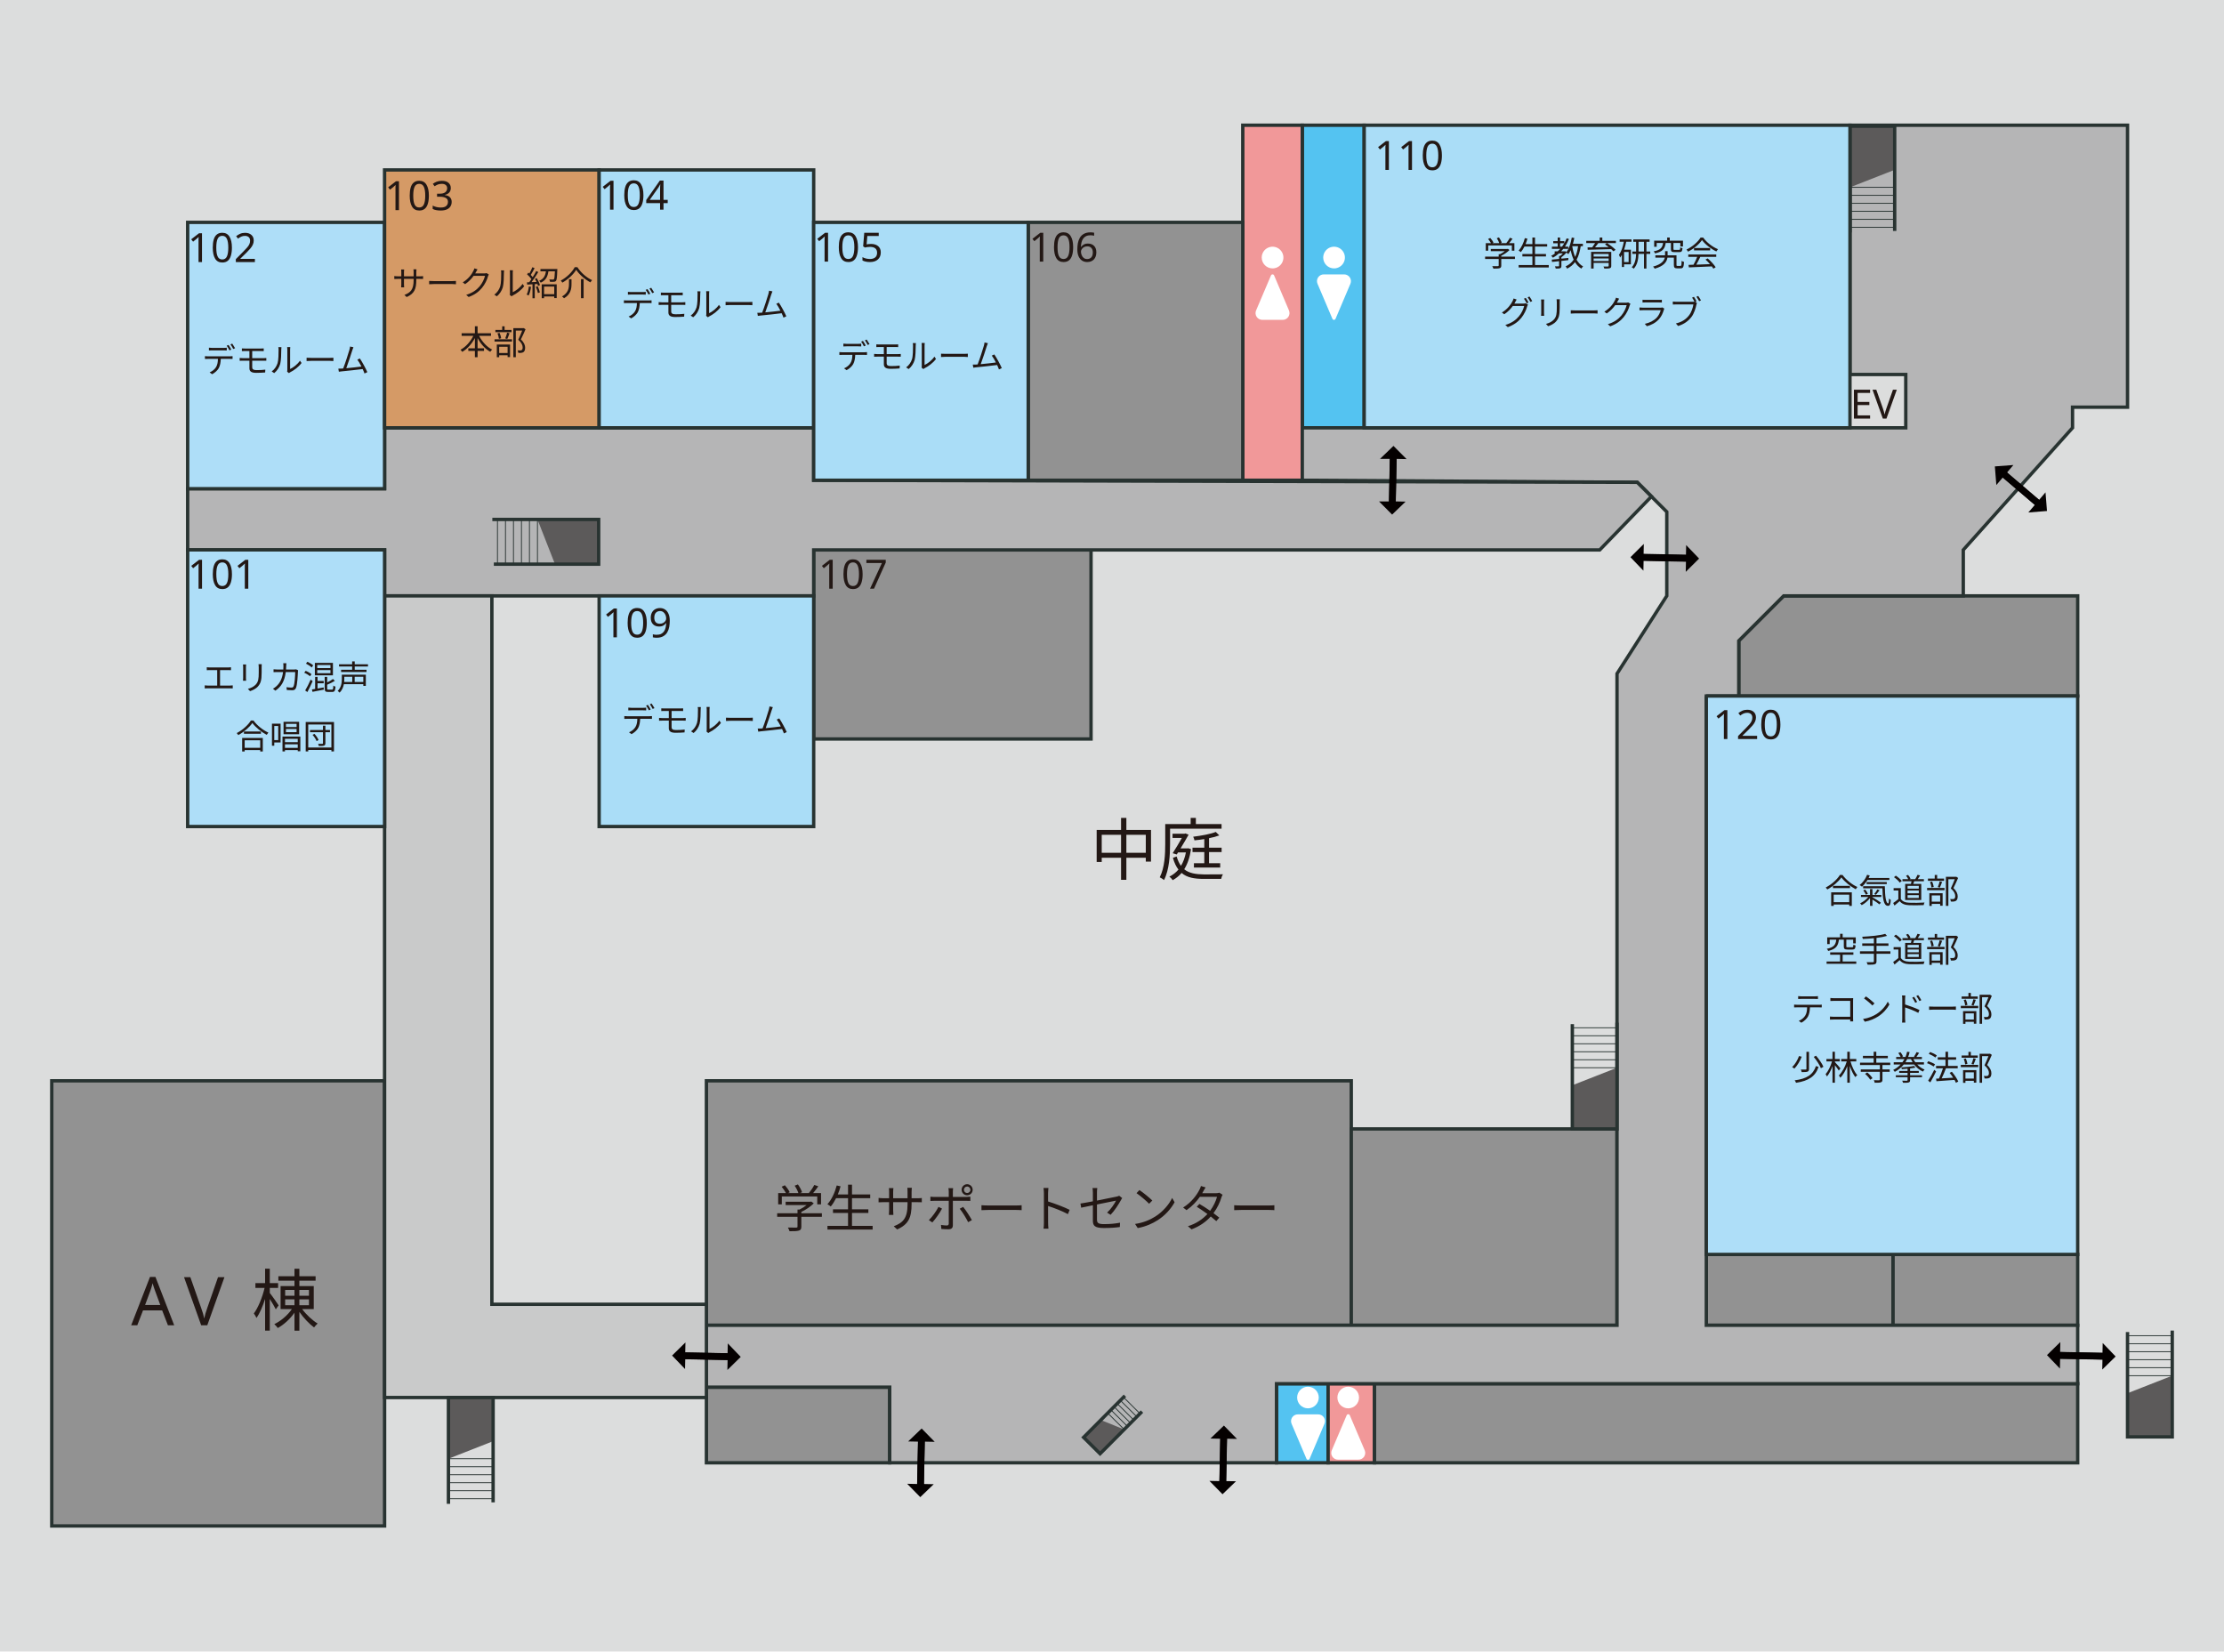
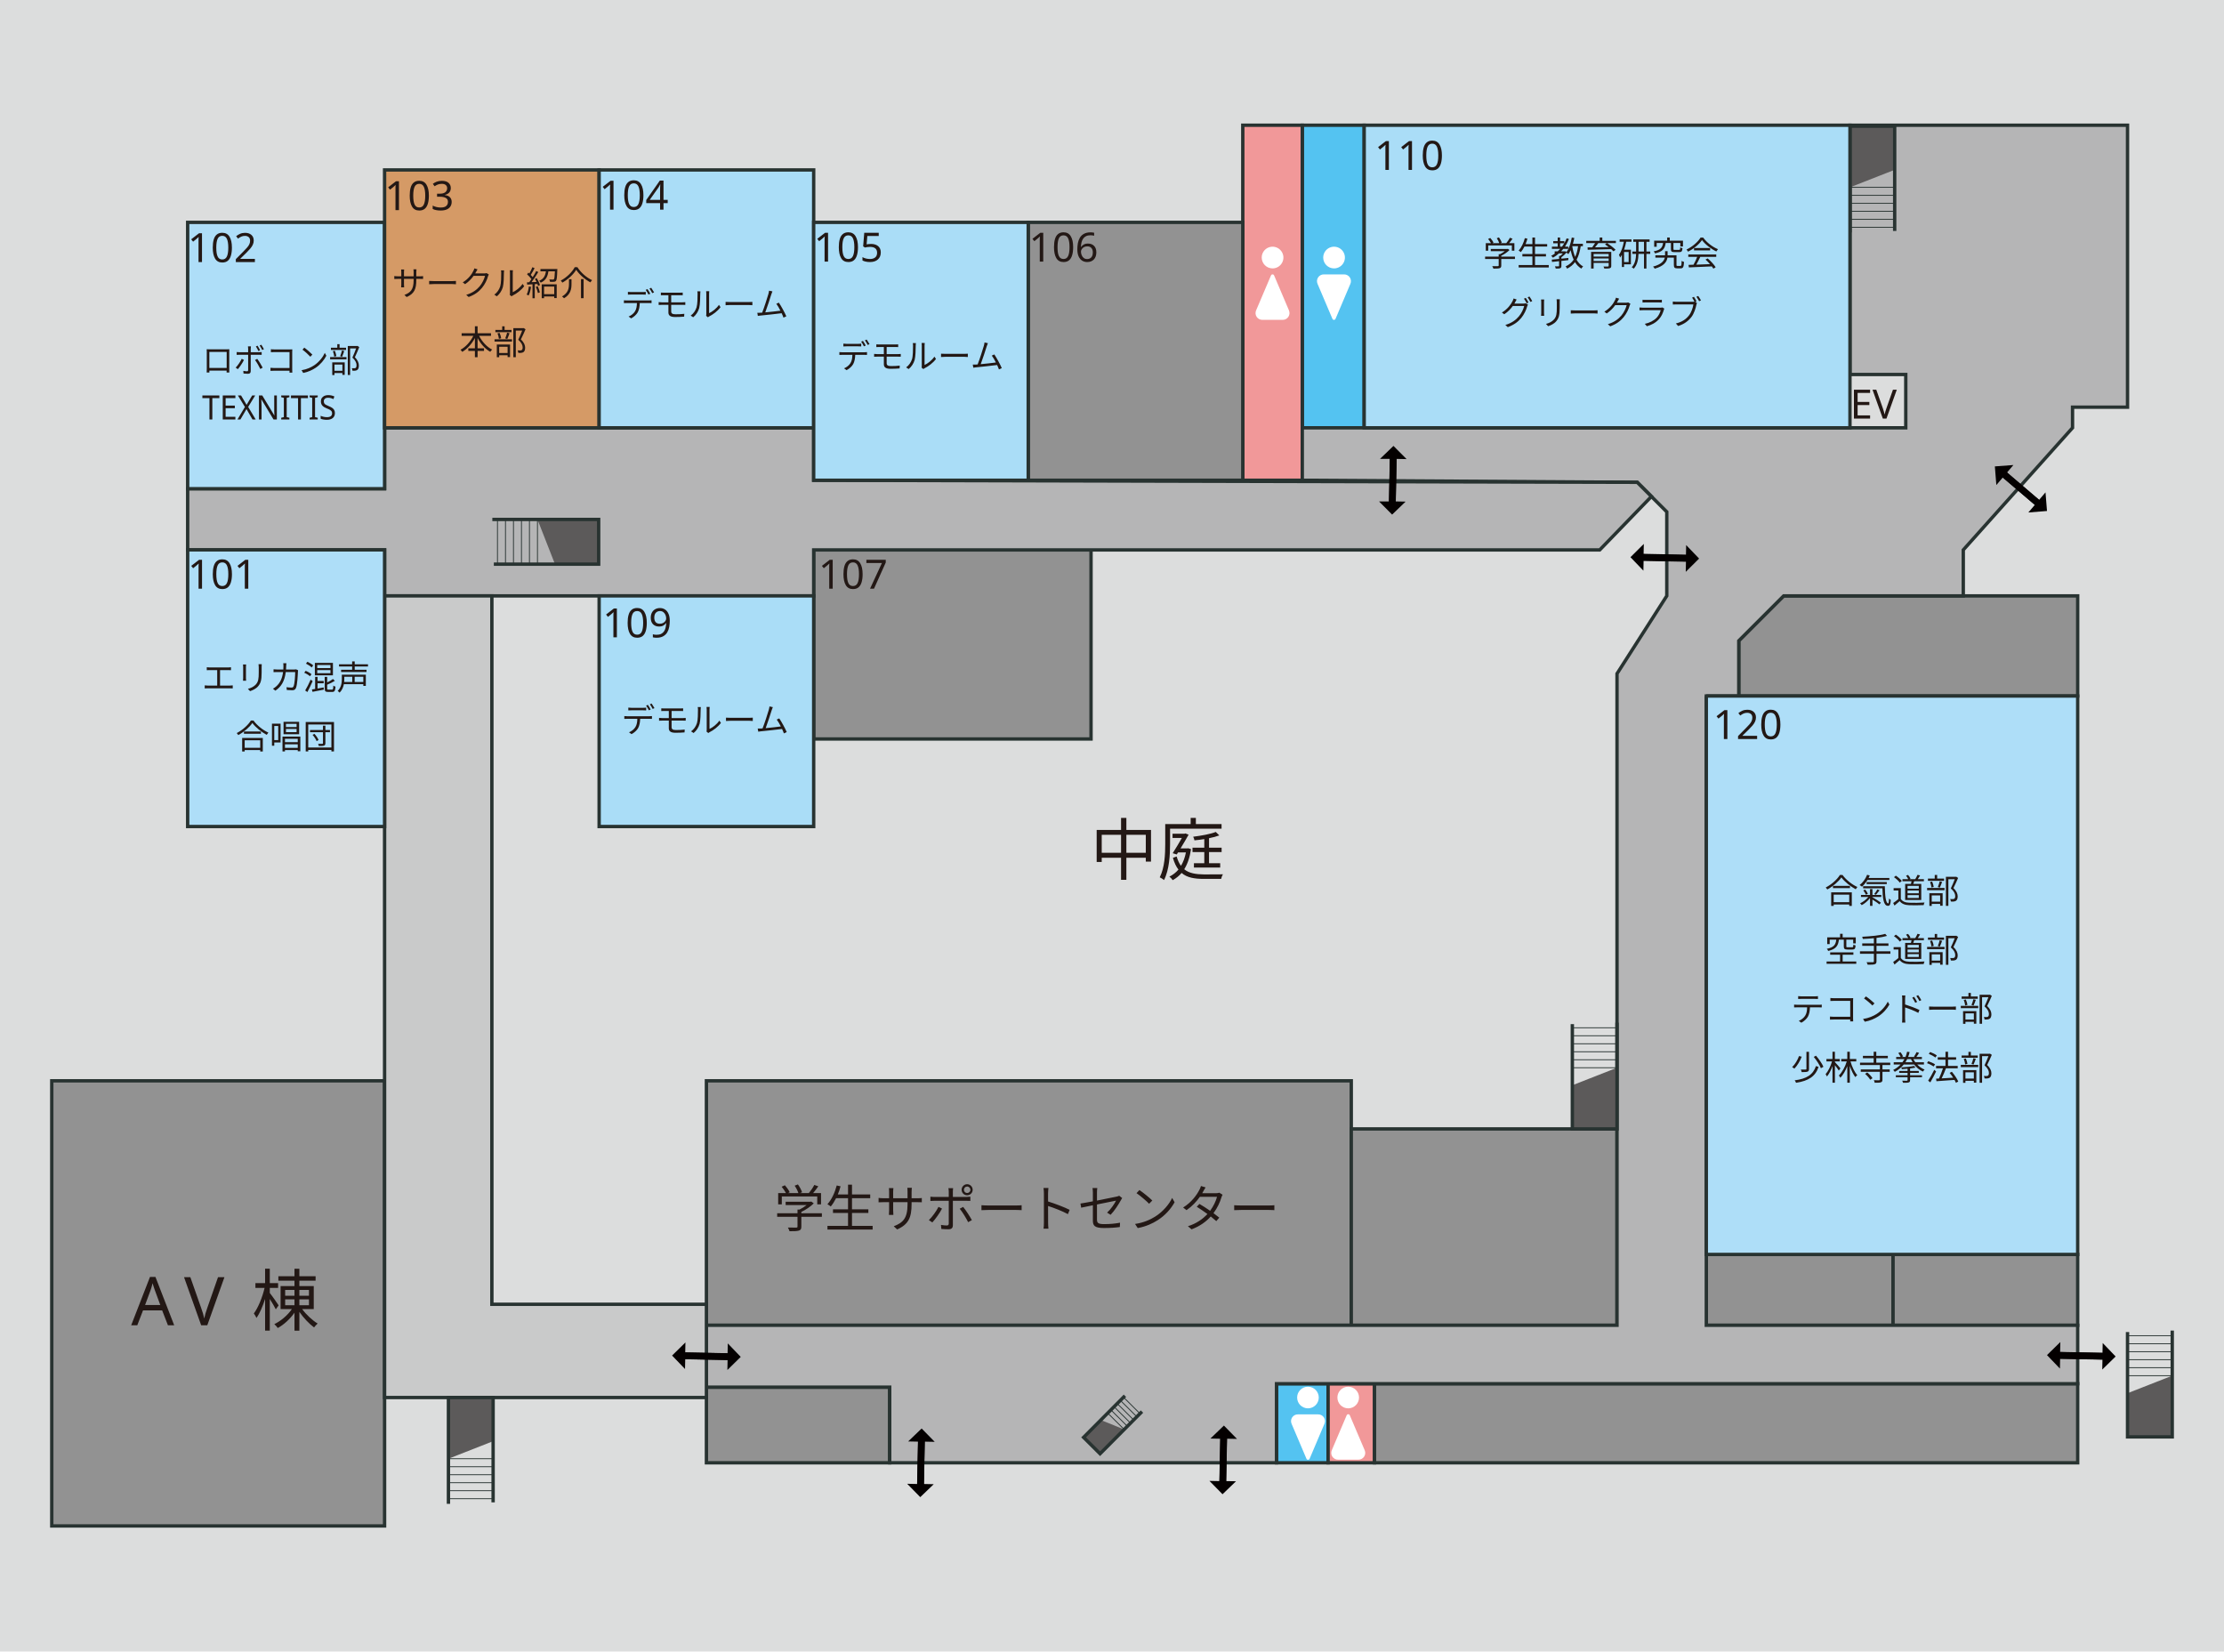
<svg xmlns="http://www.w3.org/2000/svg" viewBox="0 0 660 490">
  <g id="背景">
    <polyline id="base" points="0 0 660 0 660 490 0 490" fill="#dcdddd" />
  </g>
  <g id="男性用トイレ">
    <polyline points="386.47 126.96 404.84 126.96 404.84 37.16 386.47 37.16 386.47 126.96" fill="#54c3f1" stroke="#283331" stroke-miterlimit="10" />
    <polyline points="378.82 410.63 378.82 434.1 394.13 434.1 394.13 410.63 378.82 410.63" fill="#54c3f1" stroke="#283331" stroke-miterlimit="10" />
  </g>
  <g id="女性用トイレ">
    <polyline points="368.81 142.52 386.47 142.52 386.47 37.16 368.81 37.16 368.81 142.52" fill="#f19899" stroke="#283331" stroke-miterlimit="10" />
    <rect x="394.13" y="410.63" width="13.78" height="23.47" fill="#f19899" stroke="#283331" stroke-miterlimit="10" />
  </g>
  <g id="使用不可能教室等">
    <rect x="241.47" y="163.18" width="82.31" height="56.12" fill="#929292" stroke="#283331" stroke-miterlimit="10" />
    <rect x="305.14" y="65.99" width="63.67" height="76.53" fill="#929292" stroke="#283331" stroke-miterlimit="10" />
    <polyline points="506.37 393.29 561.79 393.29 561.79 372.27 506.37 372.27 506.37 393.29" fill="#929292" stroke="#283331" stroke-miterlimit="10" />
    <polyline points="561.79 393.29 616.58 393.29 616.58 372.27 561.79 372.27 561.79 393.29" fill="#929292" stroke="#283331" stroke-miterlimit="10" />
    <polyline points="516 206.55 616.58 206.55 616.58 176.83 529.33 176.83 516 190.16 516 206.55" fill="#929292" stroke="#283331" stroke-miterlimit="10" />
    <polyline points="209.64 393.29 401.01 393.29 401.01 320.74 209.64 320.74 209.64 393.29" fill="#929292" stroke="#283331" stroke-miterlimit="10" />
    <polyline points="401.01 393.29 479.87 393.29 479.87 335.02 401.01 335.02 401.01 393.29" fill="#929292" stroke="#283331" stroke-miterlimit="10" />
    <polyline points="209.64 411.65 209.64 434.1 264.03 434.1 264.03 411.65 209.64 411.65" fill="#929292" stroke="#283331" stroke-miterlimit="10" />
    <polyline points="114.13 320.74 15.36 320.74 15.36 452.84 114.13 452.84 114.13 320.74" fill="#929292" stroke="#283331" stroke-miterlimit="10" />
    <polyline points="407.9 410.63 616.58 410.63 616.58 434.1 407.9 434.1 407.9 410.63" fill="#929292" stroke="#283331" stroke-miterlimit="10" />
  </g>
  <g id="廊下">
    <polygon points="386.47 142.52 386.47 126.96 565.56 126.96 565.56 111.14 549 111.14 549 37.16 631.37 37.16 631.37 120.84 615.05 120.84 615.05 126.96 582.63 163.19 582.63 176.83 529.33 176.83 516 190.16 516 206.55 506.37 206.55 506.37 393.29 616.58 393.29 616.58 410.63 378.82 410.63 378.82 434.1 264.03 434.1 264.03 411.65 209.64 411.65 209.64 393.29 479.87 393.29 479.87 199.92 494.64 176.83 494.64 151.9 485.87 143.13 386.47 142.52" fill="#b5b5b6" stroke="#283331" stroke-miterlimit="10" />
    <polygon points="55.69 163.19 55.69 145.03 114.13 145.03 114.13 126.96 241.47 126.96 241.47 142.52 485.87 143.13 490.08 147.34 474.74 163.19 241.47 163.19 241.47 176.83 114.13 176.83 114.13 163.19 55.69 163.19" fill="#b5b5b6" stroke="#283331" stroke-miterlimit="10" />
    <polygon points="114.13 176.83 114.13 414.73 209.64 414.73 209.64 387.06 145.97 387.06 145.97 176.83 114.13 176.83" fill="#c9caca" stroke="#283331" stroke-miterlimit="10" />
    <g id="矢印">
      <path d="M607.47,151.64l-.44-5.53-1.91,2.24-11.18-9.55-1.28,1.49,11.19,9.55-1.91,2.24Z" fill="#040000" />
      <path d="M592,138.41l.44,5.53,1.91-2.24,11.19,9.55,1.27-1.49-11.19-9.55L597.5,138Z" fill="#040000" />
    </g>
    <g id="矢印-2" data-name="矢印">
      <path d="M413.13,152.71l4-3.85-2.94-.06.29-14.7-2,0-.3,14.7-2.94,0Z" fill="#040000" />
      <path d="M413.53,132.33l-4,3.85,2.94,0-.29,14.71,2,0,.3-14.71,2.94.06Z" fill="#040000" />
    </g>
    <g id="矢印-3" data-name="矢印">
      <path d="M483.86,165.35l3.84,4,.06-3,14.71.3,0-2-14.71-.3.06-2.94Z" fill="#040000" />
      <path d="M504.23,165.76l-3.84-4-.06,2.94-14.71-.29,0,2,14.71.29-.06,3Z" fill="#040000" />
    </g>
    <g id="矢印-4" data-name="矢印">
      <path d="M199.45,402.27l3.84,4,.06-2.94,14.71.29,0-2-14.71-.29.06-2.95Z" fill="#040000" />
      <path d="M219.82,402.67l-3.84-4-.06,2.94-14.71-.29,0,2,14.71.3-.06,2.94Z" fill="#040000" />
    </g>
    <g id="矢印-5" data-name="矢印">
      <path d="M273.51,423.92l-4,3.84,2.94.06-.29,14.71,2,0,.29-14.71,2.94.06Z" fill="#040000" />
      <path d="M273.1,444.29l4-3.84-2.94-.06.3-14.71-2,0-.3,14.71-2.94-.06Z" fill="#040000" />
    </g>
    <g id="矢印-6" data-name="矢印">
      <path d="M363.21,423.05l-4,3.85,2.94.06-.29,14.7,2,0,.29-14.71,2.94.06Z" fill="#040000" />
      <path d="M362.8,443.43l4-3.85-2.94-.05.29-14.71-2,0-.29,14.71-2.94-.06Z" fill="#040000" />
    </g>
    <g id="矢印-7" data-name="矢印">
      <path d="M607.47,402.14l3.84,4,.06-2.94,14.71.29,0-2-14.71-.29.06-2.94Z" fill="#040000" />
      <path d="M627.84,402.55l-3.84-4-.06,2.94-14.71-.29,0,2,14.7.29-.06,2.94Z" fill="#040000" />
    </g>
  </g>
  <g id="トイレマーク">
    <path d="M400.1,417.94a3.21,3.21,0,1,0-3.21-3.21A3.21,3.21,0,0,0,400.1,417.94Z" fill="#fff" />
    <path d="M388.15,417.94a3.21,3.21,0,1,0-3.21-3.21A3.21,3.21,0,0,0,388.15,417.94Z" fill="#fff" />
    <path d="M405,430.4,400.57,420a.5.5,0,0,0-.93,0l-4.41,10.36a2,2,0,0,0,1.87,2.81h6A2,2,0,0,0,405,430.4Z" fill="#fff" />
    <path d="M391.16,419.73h-6a2,2,0,0,0-1.86,2.81l4.41,10.37a.49.49,0,0,0,.46.3.52.52,0,0,0,.47-.3l4.4-10.37a2,2,0,0,0-1.86-2.81Z" fill="#fff" />
    <path d="M395.89,79.65a3.22,3.22,0,1,0-3.21-3.22A3.21,3.21,0,0,0,395.89,79.65Z" fill="#fff" />
    <path d="M398.9,81.43h-6A2,2,0,0,0,391,84.24l4.41,10.37a.5.5,0,0,0,.93,0l4.4-10.37a2,2,0,0,0-1.86-2.81Z" fill="#fff" />
    <path d="M377.64,79.65a3.22,3.22,0,1,0-3.21-3.22A3.22,3.22,0,0,0,377.64,79.65Z" fill="#fff" />
    <path d="M382.51,92.1l-4.4-10.36a.5.5,0,0,0-.93,0L372.77,92.1a2,2,0,0,0,1.87,2.82h6a2,2,0,0,0,1.86-2.82Z" fill="#fff" />
  </g>
  <g id="階段">
    <polygon points="549 55.59 562.27 50.39 562.27 37.44 549 37.44 549 55.59" fill="#5c5a5a" />
    <polyline points="562.27 68.54 562.27 37.44 549 37.44 549 68.98" fill="none" stroke="#283331" stroke-miterlimit="10" />
    <line x1="549" y1="55.59" x2="562.27" y2="55.59" fill="none" stroke="#283331" stroke-miterlimit="10" stroke-width="0.25" />
    <line x1="549" y1="57.97" x2="562.27" y2="57.97" fill="none" stroke="#283331" stroke-miterlimit="10" stroke-width="0.25" />
    <line x1="549" y1="60.34" x2="562.27" y2="60.34" fill="none" stroke="#283331" stroke-miterlimit="10" stroke-width="0.25" />
    <line x1="549" y1="62.71" x2="562.27" y2="62.71" fill="none" stroke="#283331" stroke-miterlimit="10" stroke-width="0.25" />
    <line x1="549" y1="65.09" x2="562.27" y2="65.09" fill="none" stroke="#283331" stroke-miterlimit="10" stroke-width="0.25" />
    <line x1="549" y1="67.46" x2="562.27" y2="67.46" fill="none" stroke="#283331" stroke-miterlimit="10" stroke-width="0.25" />
    <polygon points="133.08 432.89 146.34 427.69 146.34 414.73 133.08 414.73 133.08 432.89" fill="#5c5a5a" />
    <polyline points="146.34 445.84 146.34 414.73 133.08 414.73 133.08 446.28" fill="none" stroke="#283331" stroke-miterlimit="10" />
    <line x1="133.08" y1="432.89" x2="146.34" y2="432.89" fill="none" stroke="#283331" stroke-miterlimit="10" stroke-width="0.25" />
    <line x1="133.08" y1="435.27" x2="146.34" y2="435.27" fill="none" stroke="#283331" stroke-miterlimit="10" stroke-width="0.25" />
    <line x1="133.08" y1="437.64" x2="146.34" y2="437.64" fill="none" stroke="#283331" stroke-miterlimit="10" stroke-width="0.25" />
    <line x1="133.08" y1="440.01" x2="146.34" y2="440.01" fill="none" stroke="#283331" stroke-miterlimit="10" stroke-width="0.25" />
    <line x1="133.08" y1="442.38" x2="146.34" y2="442.38" fill="none" stroke="#283331" stroke-miterlimit="10" stroke-width="0.25" />
    <line x1="133.08" y1="444.76" x2="146.34" y2="444.76" fill="none" stroke="#283331" stroke-miterlimit="10" stroke-width="0.25" />
    <polygon points="159.5 154.15 164.7 167.42 177.66 167.42 177.66 154.15 159.5 154.15" fill="#5c5a5a" />
    <polyline points="146.55 167.42 177.66 167.42 177.66 154.15 146.11 154.15" fill="none" stroke="#283331" stroke-miterlimit="10" />
    <line x1="159.5" y1="154.15" x2="159.5" y2="167.42" fill="none" stroke="#283331" stroke-miterlimit="10" stroke-width="0.25" />
    <line x1="157.12" y1="154.15" x2="157.12" y2="167.42" fill="none" stroke="#283331" stroke-miterlimit="10" stroke-width="0.25" />
    <line x1="154.75" y1="154.15" x2="154.75" y2="167.42" fill="none" stroke="#283331" stroke-miterlimit="10" stroke-width="0.25" />
    <line x1="152.38" y1="154.15" x2="152.38" y2="167.42" fill="none" stroke="#283331" stroke-miterlimit="10" stroke-width="0.25" />
    <line x1="150.01" y1="154.15" x2="150.01" y2="167.42" fill="none" stroke="#283331" stroke-miterlimit="10" stroke-width="0.25" />
    <line x1="147.63" y1="154.15" x2="147.63" y2="167.42" fill="none" stroke="#283331" stroke-miterlimit="10" stroke-width="0.25" />
    <polygon points="644.64 408.25 631.37 413.45 631.37 426.41 644.64 426.41 644.64 408.25" fill="#5c5a5a" />
    <polyline points="631.37 395.3 631.37 426.41 644.64 426.41 644.64 394.86" fill="none" stroke="#283331" stroke-miterlimit="10" />
    <line x1="644.64" y1="408.25" x2="631.37" y2="408.25" fill="none" stroke="#283331" stroke-miterlimit="10" stroke-width="0.25" />
    <line x1="644.64" y1="405.87" x2="631.37" y2="405.87" fill="none" stroke="#283331" stroke-miterlimit="10" stroke-width="0.25" />
    <line x1="644.64" y1="403.5" x2="631.37" y2="403.5" fill="none" stroke="#283331" stroke-miterlimit="10" stroke-width="0.25" />
    <line x1="644.64" y1="401.13" x2="631.37" y2="401.13" fill="none" stroke="#283331" stroke-miterlimit="10" stroke-width="0.25" />
    <line x1="644.64" y1="398.76" x2="631.37" y2="398.76" fill="none" stroke="#283331" stroke-miterlimit="10" stroke-width="0.25" />
    <line x1="644.64" y1="396.38" x2="631.37" y2="396.38" fill="none" stroke="#283331" stroke-miterlimit="10" stroke-width="0.25" />
    <polygon points="333.62 424.21 326.68 421.41 321.57 426.55 326.46 431.41 333.62 424.21" fill="#5c5a5a" />
    <polyline points="333.84 414.21 321.57 426.55 326.46 431.41 338.9 418.9" fill="none" stroke="#283331" stroke-miterlimit="10" />
    <line x1="333.62" y1="424.21" x2="328.73" y2="419.35" fill="none" stroke="#283331" stroke-miterlimit="10" stroke-width="0.25" />
    <line x1="334.56" y1="423.27" x2="329.67" y2="418.4" fill="none" stroke="#283331" stroke-miterlimit="10" stroke-width="0.25" />
    <line x1="335.49" y1="422.32" x2="330.61" y2="417.46" fill="none" stroke="#283331" stroke-miterlimit="10" stroke-width="0.25" />
    <line x1="336.43" y1="421.38" x2="331.54" y2="416.52" fill="none" stroke="#283331" stroke-miterlimit="10" stroke-width="0.25" />
    <line x1="337.37" y1="420.44" x2="332.48" y2="415.58" fill="none" stroke="#283331" stroke-miterlimit="10" stroke-width="0.25" />
    <line x1="338.3" y1="419.5" x2="333.41" y2="414.64" fill="none" stroke="#283331" stroke-miterlimit="10" stroke-width="0.25" />
    <polygon points="479.87 316.86 466.61 322.06 466.61 335.02 479.87 335.02 479.87 316.86" fill="#5c5a5a" />
    <polyline points="466.61 303.92 466.61 335.02 479.87 335.02 479.87 303.48" fill="none" stroke="#283331" stroke-miterlimit="10" />
    <line x1="479.87" y1="316.86" x2="466.61" y2="316.86" fill="none" stroke="#283331" stroke-miterlimit="10" stroke-width="0.25" />
    <line x1="479.87" y1="314.49" x2="466.61" y2="314.49" fill="none" stroke="#283331" stroke-miterlimit="10" stroke-width="0.25" />
    <line x1="479.87" y1="312.12" x2="466.61" y2="312.12" fill="none" stroke="#283331" stroke-miterlimit="10" stroke-width="0.25" />
    <line x1="479.87" y1="309.75" x2="466.61" y2="309.75" fill="none" stroke="#283331" stroke-miterlimit="10" stroke-width="0.25" />
    <line x1="479.87" y1="307.37" x2="466.61" y2="307.37" fill="none" stroke="#283331" stroke-miterlimit="10" stroke-width="0.25" />
    <line x1="479.87" y1="305" x2="466.61" y2="305" fill="none" stroke="#283331" stroke-miterlimit="10" stroke-width="0.25" />
  </g>
  <g id="MLOC-available">
    <rect id="room109s" x="177.8" y="176.83" width="63.67" height="68.45" fill="#aaddf7" stroke="#283331" stroke-miterlimit="10" />
    <rect id="room110s" x="404.84" y="37.16" width="144.16" height="89.8" fill="#aaddf7" stroke="#283331" stroke-miterlimit="10" />
    <rect id="room102s" x="55.69" y="65.99" width="58.44" height="79.04" fill="#aedef8" stroke="#283331" stroke-miterlimit="10" />
    <rect id="room101s" x="55.69" y="163.18" width="58.44" height="82.1" fill="#aedef8" stroke="#283331" stroke-miterlimit="10" />
    <rect id="room103s" x="114.13" y="50.43" width="63.67" height="76.53" fill="#d59a66" stroke="#283331" stroke-miterlimit="10" />
    <rect id="room104s" x="177.8" y="50.43" width="63.67" height="76.53" fill="#aaddf7" stroke="#283331" stroke-miterlimit="10" />
    <rect id="room105s" x="241.47" y="65.99" width="63.67" height="76.53" fill="#aaddf7" stroke="#283331" stroke-miterlimit="10" />
    <polyline id="room120s" points="506.37 206.55 616.58 206.55 616.58 372.27 506.37 372.27 506.37 206.55" fill="#aedef8" stroke="#283331" stroke-miterlimit="10" />
  </g>
  <g id="MNOINT-words">
    <text transform="translate(407.9 50.43)" font-size="12" fill="#231815" font-family="HiraginoSans-W5-83pv-RKSJ-H, Hiragino Sans">110</text>
    <text transform="translate(229.73 364.16)" font-size="15" fill="#231815" font-family="HiraginoSans-W5-83pv-RKSJ-H, Hiragino Sans">学生サポートセンター</text>
    <text id="EV" transform="translate(549.02 124.22)" font-size="12" fill="#231815" font-family="HiraginoSans-W5-83pv-RKSJ-H, Hiragino Sans">EV</text>
    <text transform="translate(508.35 219.31)" font-size="12" fill="#231815" font-family="HiraginoSans-W5-83pv-RKSJ-H, Hiragino Sans">120</text>
    <text transform="translate(38.93 393.29)" font-size="20" fill="#231815" font-family="HiraginoSans-W5-83pv-RKSJ-H, Hiragino Sans">A<tspan x="15.68" y="0" letter-spacing="0.25em">V</tspan>
      <tspan x="35.82" y="0">棟</tspan>
    </text>
    <text transform="translate(241.47 77.64)" font-size="12" fill="#231815" font-family="HiraginoSans-W5-83pv-RKSJ-H, Hiragino Sans">105</text>
    <text transform="translate(177.8 62.21)" font-size="12" fill="#231815" font-family="HiraginoSans-W5-83pv-RKSJ-H, Hiragino Sans">104</text>
    <text transform="translate(178.8 189.13)" font-size="12" fill="#231815" font-family="HiraginoSans-W5-83pv-RKSJ-H, Hiragino Sans">109</text>
    <text transform="translate(55.69 174.69)" font-size="12" fill="#231815" font-family="HiraginoSans-W5-83pv-RKSJ-H, Hiragino Sans">101</text>
    <text transform="translate(55.68 77.78)" font-size="12" fill="#231815" font-family="HiraginoSans-W5-83pv-RKSJ-H, Hiragino Sans">102</text>
    <text transform="translate(114.13 62.35)" font-size="12" fill="#231815" font-family="HiraginoSans-W5-83pv-RKSJ-H, Hiragino Sans">103</text>
    <text transform="translate(242.85 174.69)" font-size="12" fill="#231815" font-family="HiraginoSans-W5-83pv-RKSJ-H, Hiragino Sans">107</text>
    <text transform="translate(305.33 77.64)" font-size="12" fill="#231815" font-family="HiraginoSans-W5-83pv-RKSJ-H, Hiragino Sans">106</text>
    <text transform="translate(323.53 259.51)" font-size="20" fill="#231815" font-family="HiraginoSans-W5-83pv-RKSJ-H, Hiragino Sans">中庭</text>
-     <text transform="translate(116.34 87.7)" font-size="10" fill="#231815" font-family="HiraginoSans-W5-83pv-RKSJ-H, Hiragino Sans">サークル紹介            <tspan x="20" y="17.5">本部</tspan>
+     <text transform="translate(116.34 87.7)" font-size="10" fill="#231815" font-family="HiraginoSans-W5-83pv-RKSJ-H, Hiragino Sans">サークル紹介<tspan x="20" y="17.5">本部</tspan>
    </text>
-     <text transform="translate(59.97 110.49)" font-size="10" fill="#231815" font-family="HiraginoSans-W5-83pv-RKSJ-H, Hiragino Sans">デモルーム</text>
+     <text transform="translate(59.97 110.49) scale(0.94 1)" font-size="10" fill="#231815" font-family="HiraginoSans-W5-83pv-RKSJ-H, Hiragino Sans">ロボコン部<tspan x="0" y="14">TEXNITIS</tspan>
+     </text>
    <text transform="translate(248.25 109.29)" font-size="10" fill="#231815" font-family="HiraginoSans-W5-83pv-RKSJ-H, Hiragino Sans">デモルーム</text>
    <text transform="translate(184.43 217.3)" font-size="10" fill="#231815" font-family="HiraginoSans-W5-83pv-RKSJ-H, Hiragino Sans">デモルーム</text>
    <text transform="translate(184.31 93.92)" font-size="10" fill="#231815" font-family="HiraginoSans-W5-83pv-RKSJ-H, Hiragino Sans">デモルーム</text>
-     <text transform="translate(59.91 204.7)" font-size="10" fill="#231815" font-family="HiraginoSans-W5-83pv-RKSJ-H, Hiragino Sans">エリカ混声            <tspan x="10" y="17.5">合唱団</tspan>
+     <text transform="translate(59.91 204.7)" font-size="10" fill="#231815" font-family="HiraginoSans-W5-83pv-RKSJ-H, Hiragino Sans">エリカ混声<tspan x="10" y="17.5">合唱団</tspan>
    </text>
-     <text transform="translate(440.13 78.9)" font-size="10" fill="#231815" font-family="HiraginoSans-W5-83pv-RKSJ-H, Hiragino Sans">学生教育研究会            <tspan x="5" y="17.5">グリークラブ</tspan>
+     <text transform="translate(440.13 78.9)" font-size="10" fill="#231815" font-family="HiraginoSans-W5-83pv-RKSJ-H, Hiragino Sans">学生教育研究会<tspan x="5" y="17.5">グリークラブ</tspan>
    </text>
-     <text transform="translate(541.47 268.02)" font-size="10" fill="#231815" font-family="HiraginoSans-W5-83pv-RKSJ-H, Hiragino Sans">合氣道部            <tspan x="0" y="17.5">空手道部</tspan>
+     <text transform="translate(541.47 268.02)" font-size="10" fill="#231815" font-family="HiraginoSans-W5-83pv-RKSJ-H, Hiragino Sans">合氣道部<tspan x="0" y="17.5">空手道部</tspan>
      <tspan x="-10" y="35">テコンドー部</tspan>
      <tspan x="-10" y="52.5">少林寺拳法部</tspan>
    </text>
  </g>
</svg>
